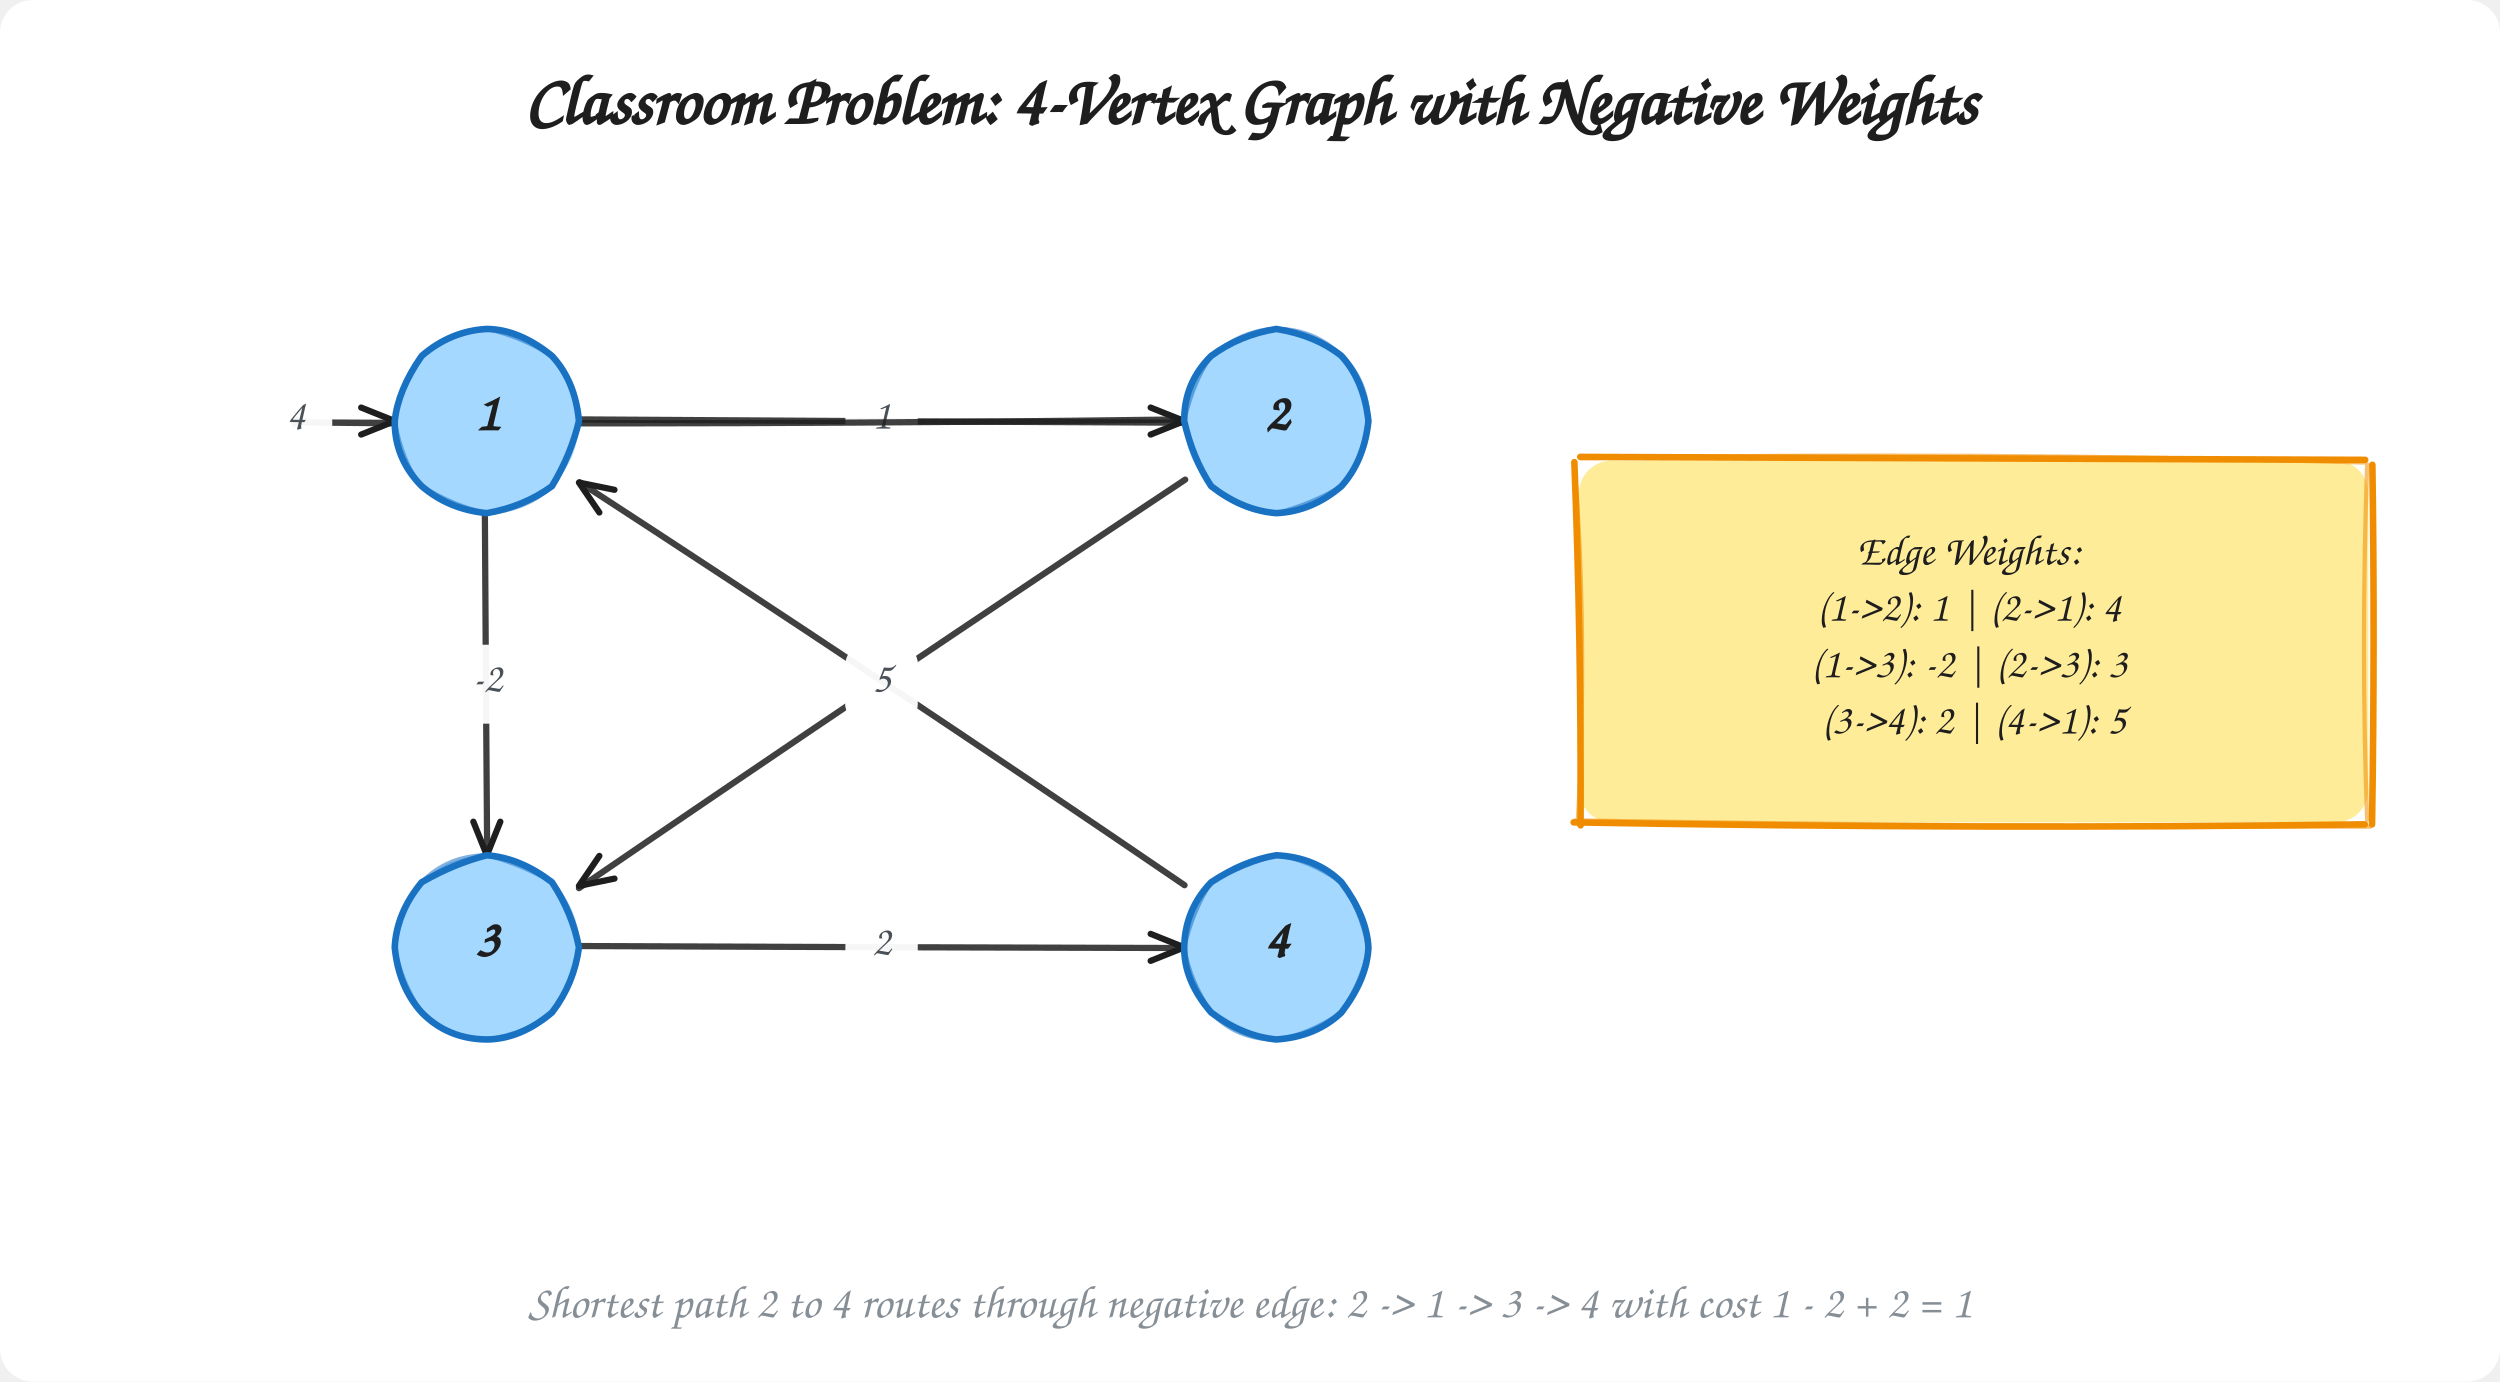
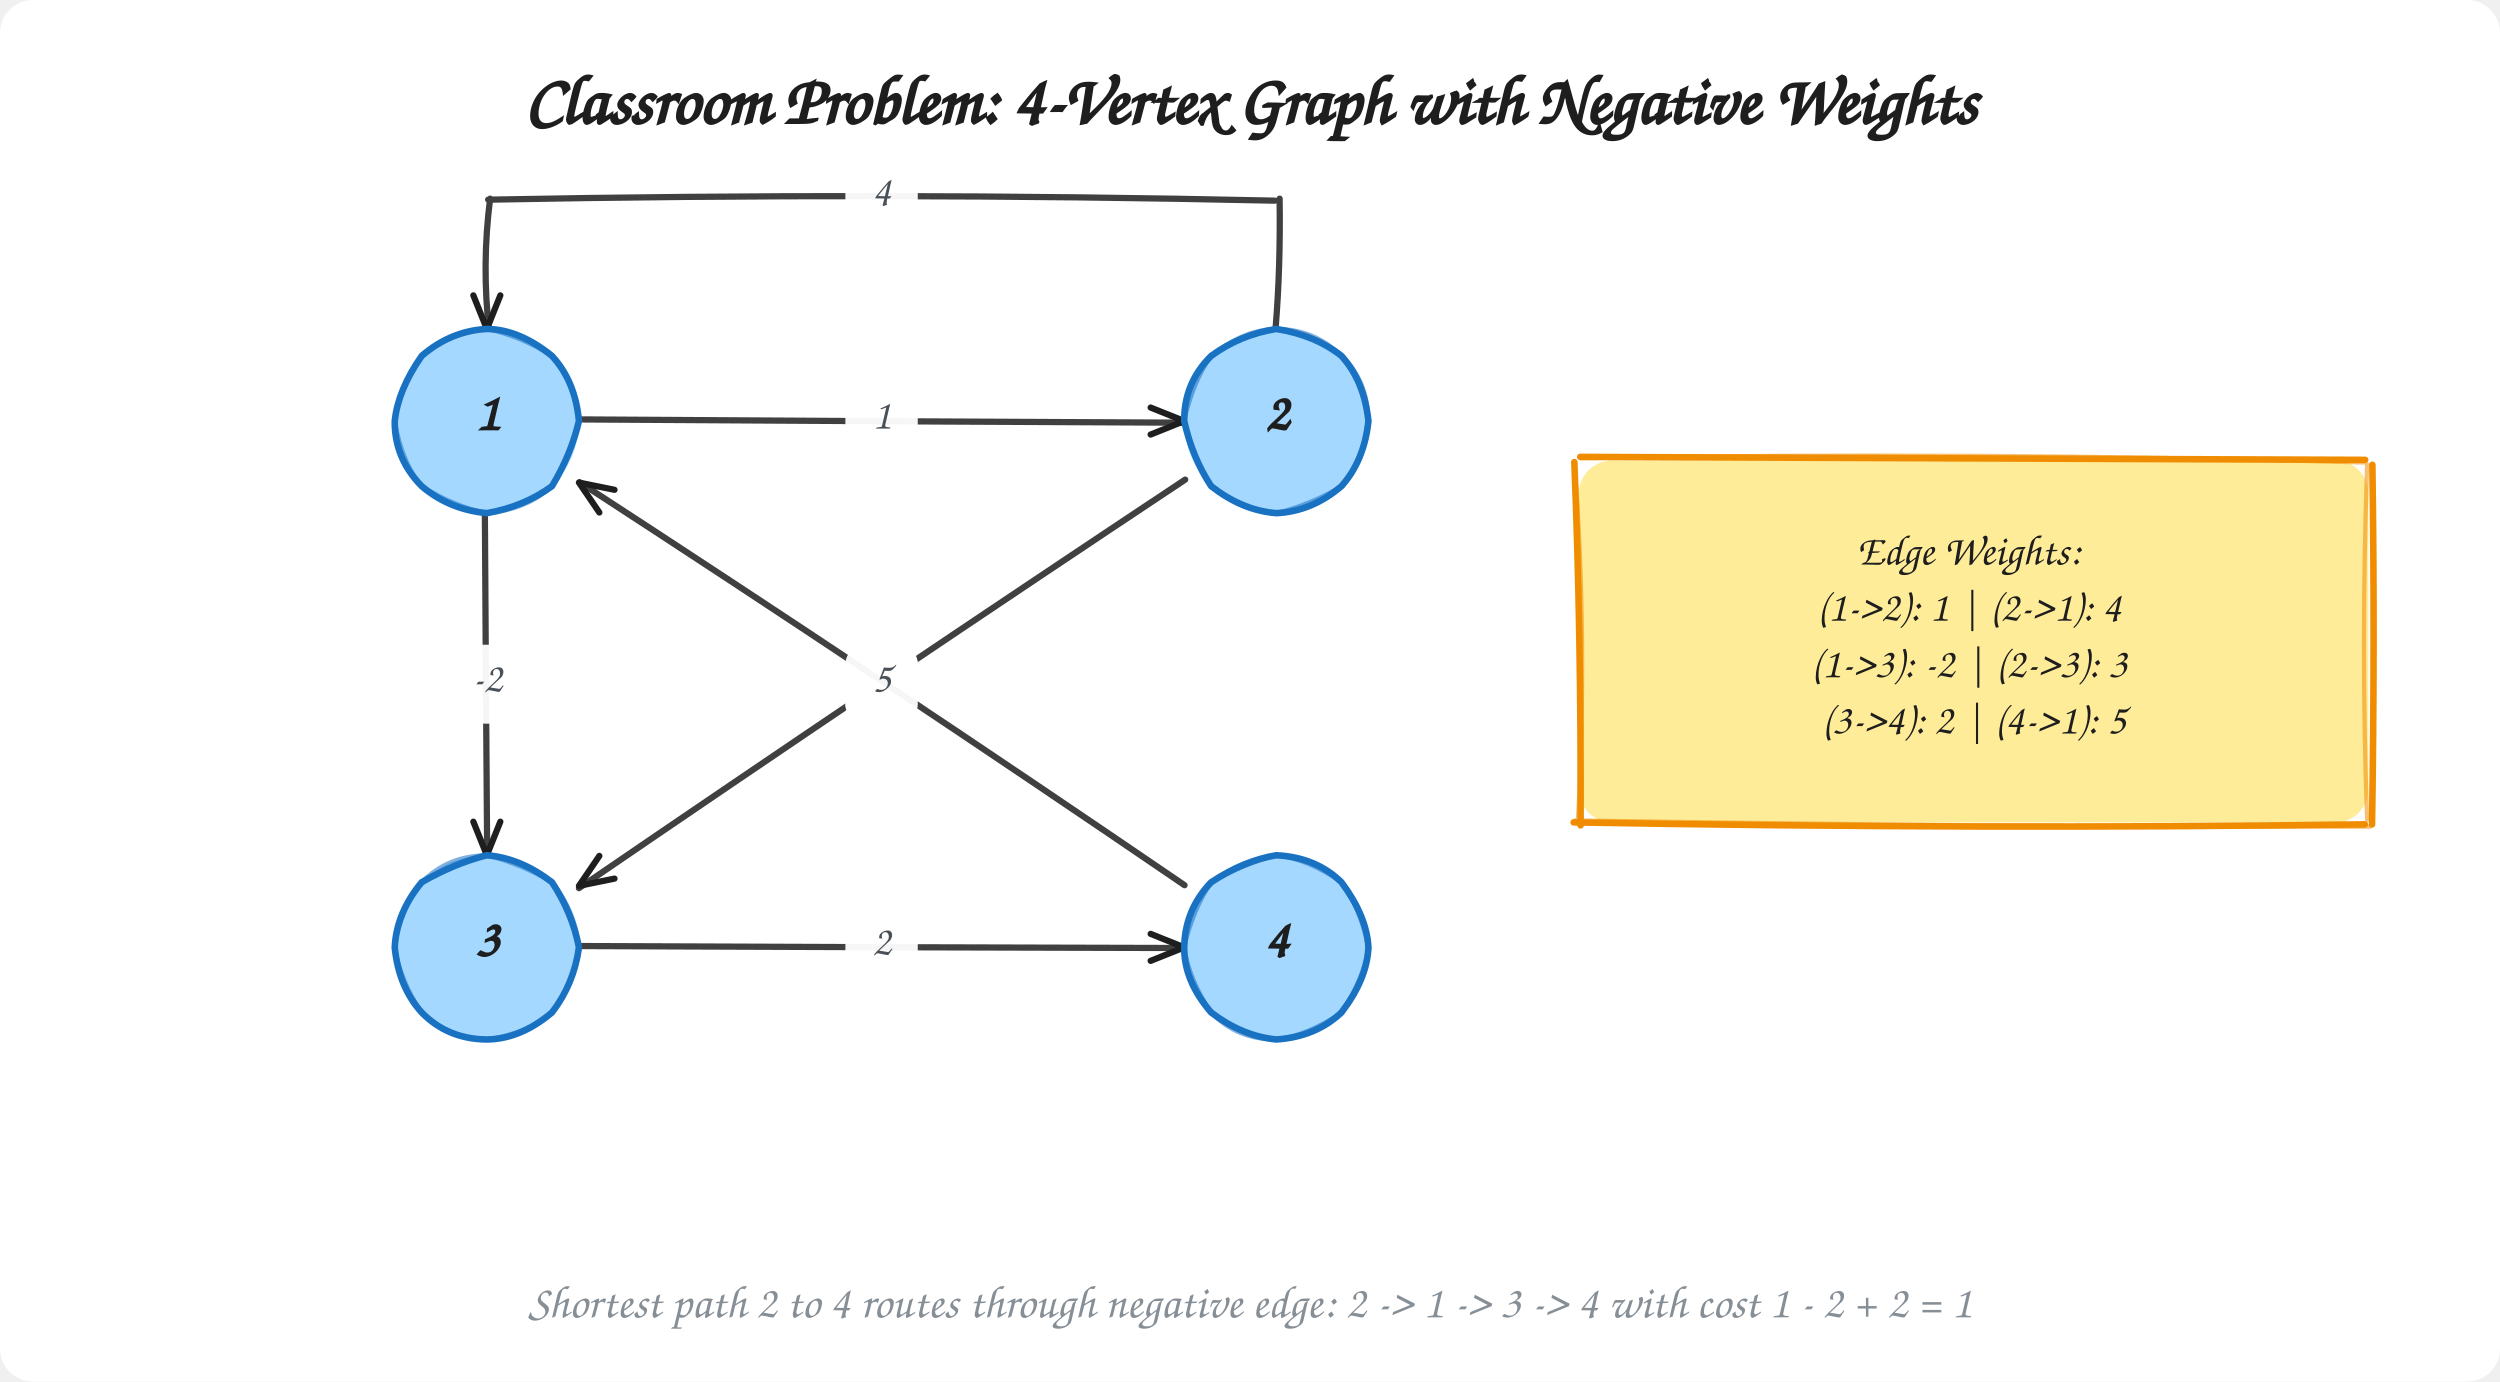
<svg xmlns="http://www.w3.org/2000/svg" width="760" height="420" viewBox="0 0 760 420" role="img" aria-label="Classroom Problem: 4-Vertex Graph with Negative Weights">
  <rect width="760" height="420" fill="#ffffff" rx="10" />
  <text text-anchor="middle" dominant-baseline="central" font-family="&quot;Segoe Print&quot;, &quot;Bradley Hand&quot;, Chilanka, &quot;Comic Sans MS&quot;, &quot;Comic Neue&quot;, cursive" font-size="21" font-weight="bold" fill="#1e1e1e">
    <tspan x="380.0" y="34.0">Classroom Problem: 4-Vertex Graph with Negative Weights</tspan>
  </text>
  <path d="M175.9 127.5 Q268.0 128.1 360.6 128.5" fill="none" stroke="#1e1e1e" stroke-width="1.9" stroke-linecap="round" opacity="0.85" />
  <path d="M349.8 132.1 L360.0 128.0 L349.8 123.9" fill="none" stroke="#1e1e1e" stroke-width="1.9" stroke-linecap="round" stroke-linejoin="round" />
  <rect x="257.0" y="116.0" width="22" height="24" rx="6" fill="#ffffff" opacity="0.95" />
  <text text-anchor="middle" dominant-baseline="central" font-family="&quot;Segoe Print&quot;, &quot;Bradley Hand&quot;, Chilanka, &quot;Comic Sans MS&quot;, &quot;Comic Neue&quot;, cursive" font-size="13" font-weight="normal" fill="#495057">
    <tspan x="268.0" y="128.0">1</tspan>
  </text>
-   <path d="M359.8 127.5 Q226.3 129.3 91.0 128.4 M89.5 129.0 Q91.3 126.4 90.4 128.7 M91.0 128.4 Q103.4 128.5 120.7 128.7" fill="none" stroke="#1e1e1e" stroke-width="1.9" stroke-linecap="round" opacity="0.85" />
-   <path d="M109.8 132.1 L120.0 128.0 L109.8 123.9" fill="none" stroke="#1e1e1e" stroke-width="1.9" stroke-linecap="round" stroke-linejoin="round" />
-   <rect x="79.0" y="116.0" width="22" height="24" rx="6" fill="#ffffff" opacity="0.95" />
+   <path d="M387.8 99.5 Q389.3 81.3 389.0 60.4 M387.5 61.0 Q269.3 58.4 148.4 60.7 M149.0 60.4 Q146.4 80.5 148.7 100.7" fill="none" stroke="#1e1e1e" stroke-width="1.9" stroke-linecap="round" opacity="0.85" />
+   <path d="M143.9 89.8 L148.0 100.0 L152.1 89.8" fill="none" stroke="#1e1e1e" stroke-width="1.9" stroke-linecap="round" stroke-linejoin="round" />
+   <rect x="257.0" y="48.0" width="22" height="24" rx="6" fill="#ffffff" opacity="0.95" />
  <text text-anchor="middle" dominant-baseline="central" font-family="&quot;Segoe Print&quot;, &quot;Bradley Hand&quot;, Chilanka, &quot;Comic Sans MS&quot;, &quot;Comic Neue&quot;, cursive" font-size="13" font-weight="normal" fill="#495057">
-     <tspan x="90.0" y="128.0">4</tspan>
+     <tspan x="268.0" y="60.0">4</tspan>
  </text>
  <path d="M147.4 155.7 Q147.7 208.3 148.1 259.7" fill="none" stroke="#1e1e1e" stroke-width="1.9" stroke-linecap="round" opacity="0.85" />
  <path d="M143.9 249.8 L148.0 260.0 L152.1 249.8" fill="none" stroke="#1e1e1e" stroke-width="1.9" stroke-linecap="round" stroke-linejoin="round" />
  <rect x="133.0" y="196.0" width="30" height="24" rx="6" fill="#ffffff" opacity="0.95" />
  <text text-anchor="middle" dominant-baseline="central" font-family="&quot;Segoe Print&quot;, &quot;Bradley Hand&quot;, Chilanka, &quot;Comic Sans MS&quot;, &quot;Comic Neue&quot;, cursive" font-size="13" font-weight="normal" fill="#495057">
    <tspan x="148.0" y="208.0">-2</tspan>
  </text>
  <path d="M360.3 145.8 Q268.9 206.5 176.0 270.0" fill="none" stroke="#1e1e1e" stroke-width="1.9" stroke-linecap="round" opacity="0.85" />
  <path d="M182.2 260.2 L176.0 269.3 L186.8 267.1" fill="none" stroke="#1e1e1e" stroke-width="1.9" stroke-linecap="round" stroke-linejoin="round" />
  <rect x="257.0" y="196.0" width="22" height="24" rx="6" fill="#ffffff" opacity="0.95" />
  <text text-anchor="middle" dominant-baseline="central" font-family="&quot;Segoe Print&quot;, &quot;Bradley Hand&quot;, Chilanka, &quot;Comic Sans MS&quot;, &quot;Comic Neue&quot;, cursive" font-size="13" font-weight="normal" fill="#495057">
    <tspan x="268.0" y="208.0">3</tspan>
  </text>
  <path d="M176.8 287.6 Q268.3 288.0 359.7 288.2" fill="none" stroke="#1e1e1e" stroke-width="1.9" stroke-linecap="round" opacity="0.85" />
  <path d="M349.8 292.1 L360.0 288.0 L349.8 283.9" fill="none" stroke="#1e1e1e" stroke-width="1.9" stroke-linecap="round" stroke-linejoin="round" />
  <rect x="257.0" y="276.0" width="22" height="24" rx="6" fill="#ffffff" opacity="0.95" />
  <text text-anchor="middle" dominant-baseline="central" font-family="&quot;Segoe Print&quot;, &quot;Bradley Hand&quot;, Chilanka, &quot;Comic Sans MS&quot;, &quot;Comic Neue&quot;, cursive" font-size="13" font-weight="normal" fill="#495057">
    <tspan x="268.0" y="288.0">2</tspan>
  </text>
  <path d="M360.1 269.1 Q267.9 206.2 176.2 146.6" fill="none" stroke="#1e1e1e" stroke-width="1.9" stroke-linecap="round" opacity="0.85" />
  <path d="M186.8 148.9 L176.0 146.7 L182.2 155.8" fill="none" stroke="#1e1e1e" stroke-width="1.9" stroke-linecap="round" stroke-linejoin="round" />
  <rect x="257.0" y="196.0" width="22" height="24" rx="6" fill="#ffffff" opacity="0.95" />
  <text text-anchor="middle" dominant-baseline="central" font-family="&quot;Segoe Print&quot;, &quot;Bradley Hand&quot;, Chilanka, &quot;Comic Sans MS&quot;, &quot;Comic Neue&quot;, cursive" font-size="13" font-weight="normal" fill="#495057">
    <tspan x="268.0" y="208.0">5</tspan>
  </text>
  <ellipse cx="148.0" cy="128.0" rx="28.0" ry="28.0" fill="#a5d8ff" />
  <path d="M176.0 128.0 Q173.6 138.2 167.8 147.8 M167.8 147.8 Q159.3 154.0 148.0 156.0 M148.0 156.0 Q136.5 154.9 128.2 147.8 M128.2 147.8 Q119.9 139.4 120.0 128.0 M120.0 128.0 Q121.0 118.5 128.2 108.2 M128.2 108.2 Q137.0 100.6 148.0 100.0 M148.0 100.0 Q157.8 100.1 167.8 108.2 M167.8 108.2 Q174.9 115.9 176.0 128.0" fill="none" stroke="#1971c2" stroke-width="2" stroke-linecap="round" />
  <path d="M176.0 128.0 Q173.5 138.5 167.8 147.8 M167.8 147.8 Q160.3 154.9 148.0 156.0 M148.0 156.0 Q138.0 153.9 128.2 147.8 M128.2 147.8 Q122.2 140.6 120.0 128.0 M120.0 128.0 Q121.9 115.7 128.2 108.2 M128.2 108.2 Q137.1 101.2 148.0 100.0 M148.0 100.0 Q158.5 102.3 167.8 108.2 M167.8 108.2 Q175.1 116.7 176.0 128.0" fill="none" stroke="#1971c2" stroke-width="1.3" stroke-linecap="round" opacity="0.55" />
  <text text-anchor="middle" dominant-baseline="central" font-family="&quot;Segoe Print&quot;, &quot;Bradley Hand&quot;, Chilanka, &quot;Comic Sans MS&quot;, &quot;Comic Neue&quot;, cursive" font-size="16" font-weight="bold" fill="#1e1e1e">
    <tspan x="148.0" y="128.0">1</tspan>
  </text>
  <ellipse cx="388.0" cy="128.0" rx="28.0" ry="28.0" fill="#a5d8ff" />
  <path d="M416.0 128.0 Q414.7 140.1 407.8 147.8 M407.8 147.8 Q398.8 155.5 388.0 156.0 M388.0 156.0 Q377.7 155.2 368.2 147.8 M368.2 147.8 Q362.5 139.2 360.0 128.0 M360.0 128.0 Q359.9 116.4 368.2 108.2 M368.2 108.2 Q376.9 101.8 388.0 100.0 M388.0 100.0 Q399.9 101.9 407.8 108.2 M407.8 108.2 Q414.7 115.8 416.0 128.0" fill="none" stroke="#1971c2" stroke-width="2" stroke-linecap="round" />
  <path d="M416.0 128.0 Q416.0 137.5 407.8 147.8 M407.8 147.8 Q398.7 153.3 388.0 156.0 M388.0 156.0 Q377.0 155.5 368.2 147.8 M368.2 147.8 Q362.6 139.0 360.0 128.0 M360.0 128.0 Q362.6 116.1 368.2 108.2 M368.2 108.2 Q378.1 100.1 388.0 100.0 M388.0 100.0 Q399.6 100.0 407.8 108.2 M407.8 108.2 Q415.8 115.4 416.0 128.0" fill="none" stroke="#1971c2" stroke-width="1.3" stroke-linecap="round" opacity="0.55" />
  <text text-anchor="middle" dominant-baseline="central" font-family="&quot;Segoe Print&quot;, &quot;Bradley Hand&quot;, Chilanka, &quot;Comic Sans MS&quot;, &quot;Comic Neue&quot;, cursive" font-size="16" font-weight="bold" fill="#1e1e1e">
    <tspan x="388.0" y="128.0">2</tspan>
  </text>
  <ellipse cx="148.0" cy="288.0" rx="28.0" ry="28.0" fill="#a5d8ff" />
  <path d="M176.0 288.0 Q174.5 299.1 167.8 307.8 M167.8 307.8 Q158.2 315.9 148.0 316.0 M148.0 316.0 Q136.1 315.9 128.2 307.8 M128.2 307.8 Q121.2 300.1 120.0 288.0 M120.0 288.0 Q120.5 277.5 128.2 268.2 M128.2 268.2 Q138.1 262.5 148.0 260.0 M148.0 260.0 Q158.2 260.8 167.8 268.2 M167.8 268.2 Q174.0 277.6 176.0 288.0" fill="none" stroke="#1971c2" stroke-width="2" stroke-linecap="round" />
  <path d="M176.0 288.0 Q175.1 297.9 167.8 307.8 M167.8 307.8 Q159.9 314.3 148.0 316.0 M148.0 316.0 Q135.5 315.8 128.2 307.8 M128.2 307.8 Q121.9 298.6 120.0 288.0 M120.0 288.0 Q121.8 276.2 128.2 268.2 M128.2 268.2 Q136.1 260.1 148.0 260.0 M148.0 260.0 Q158.5 262.7 167.8 268.2 M167.8 268.2 Q174.9 276.8 176.0 288.0" fill="none" stroke="#1971c2" stroke-width="1.3" stroke-linecap="round" opacity="0.55" />
  <text text-anchor="middle" dominant-baseline="central" font-family="&quot;Segoe Print&quot;, &quot;Bradley Hand&quot;, Chilanka, &quot;Comic Sans MS&quot;, &quot;Comic Neue&quot;, cursive" font-size="16" font-weight="bold" fill="#1e1e1e">
    <tspan x="148.0" y="288.0">3</tspan>
  </text>
  <ellipse cx="388.0" cy="288.0" rx="28.0" ry="28.0" fill="#a5d8ff" />
  <path d="M416.0 288.0 Q415.6 297.6 407.8 307.8 M407.8 307.8 Q400.0 315.2 388.0 316.0 M388.0 316.0 Q377.7 315.0 368.2 307.8 M368.2 307.8 Q359.9 298.2 360.0 288.0 M360.0 288.0 Q360.2 276.5 368.2 268.2 M368.2 268.2 Q378.2 261.6 388.0 260.0 M388.0 260.0 Q400.1 260.6 407.8 268.2 M407.8 268.2 Q415.5 278.5 416.0 288.0" fill="none" stroke="#1971c2" stroke-width="2" stroke-linecap="round" />
  <path d="M416.0 288.0 Q414.5 297.6 407.8 307.8 M407.8 307.8 Q397.5 314.8 388.0 316.0 M388.0 316.0 Q376.0 316.1 368.2 307.8 M368.2 307.8 Q361.5 297.8 360.0 288.0 M360.0 288.0 Q362.5 276.9 368.2 268.2 M368.2 268.2 Q377.8 262.8 388.0 260.0 M388.0 260.0 Q397.5 261.1 407.8 268.2 M407.8 268.2 Q413.3 275.6 416.0 288.0" fill="none" stroke="#1971c2" stroke-width="1.3" stroke-linecap="round" opacity="0.55" />
  <text text-anchor="middle" dominant-baseline="central" font-family="&quot;Segoe Print&quot;, &quot;Bradley Hand&quot;, Chilanka, &quot;Comic Sans MS&quot;, &quot;Comic Neue&quot;, cursive" font-size="16" font-weight="bold" fill="#1e1e1e">
    <tspan x="388.0" y="288.0">4</tspan>
  </text>
  <rect x="480.0" y="140.0" width="240.0" height="110.0" rx="10" fill="#ffec99" />
  <path d="M480.4 138.9 Q602.5 139.4 719.0 139.8 M721.2 141.3 Q722.0 193.9 721.1 250.6 M718.9 250.6 Q602.3 252.2 478.4 250.0 M480.5 250.9 Q480.7 193.5 478.6 140.5" fill="none" stroke="#f08c00" stroke-width="2" stroke-linecap="round" />
  <path d="M480.6 139.3 Q599.7 137.2 718.6 140.6 M719.6 141.2 Q717.7 197.4 719.6 249.2 M720.6 251.3 Q601.8 251.4 478.9 249.4 M479.7 249.2 Q482.7 192.9 478.6 140.2" fill="none" stroke="#f08c00" stroke-width="1.3" stroke-linecap="round" opacity="0.55" />
  <text text-anchor="middle" dominant-baseline="central" font-family="&quot;Segoe Print&quot;, &quot;Bradley Hand&quot;, Chilanka, &quot;Comic Sans MS&quot;, &quot;Comic Neue&quot;, cursive" font-size="13" font-weight="normal" fill="#1e1e1e">
    <tspan x="600.0" y="169.3">Edge Weights:</tspan>
    <tspan x="600.0" y="186.4">(1-&gt;2): 1 | (2-&gt;1): 4</tspan>
    <tspan x="600.0" y="203.6">(1-&gt;3): -2 | (2-&gt;3): 3</tspan>
    <tspan x="600.0" y="220.7">(3-&gt;4): 2 | (4-&gt;1): 5</tspan>
  </text>
  <text text-anchor="middle" dominant-baseline="central" font-family="&quot;Segoe Print&quot;, &quot;Bradley Hand&quot;, Chilanka, &quot;Comic Sans MS&quot;, &quot;Comic Neue&quot;, cursive" font-size="14" font-weight="normal" fill="#868e96">
    <tspan x="380.0" y="398.0">Shortest path 2 to 4 routes through negative edge: 2 -&gt; 1 -&gt; 3 -&gt; 4 with cost 1 - 2 + 2 = 1</tspan>
  </text>
</svg>
